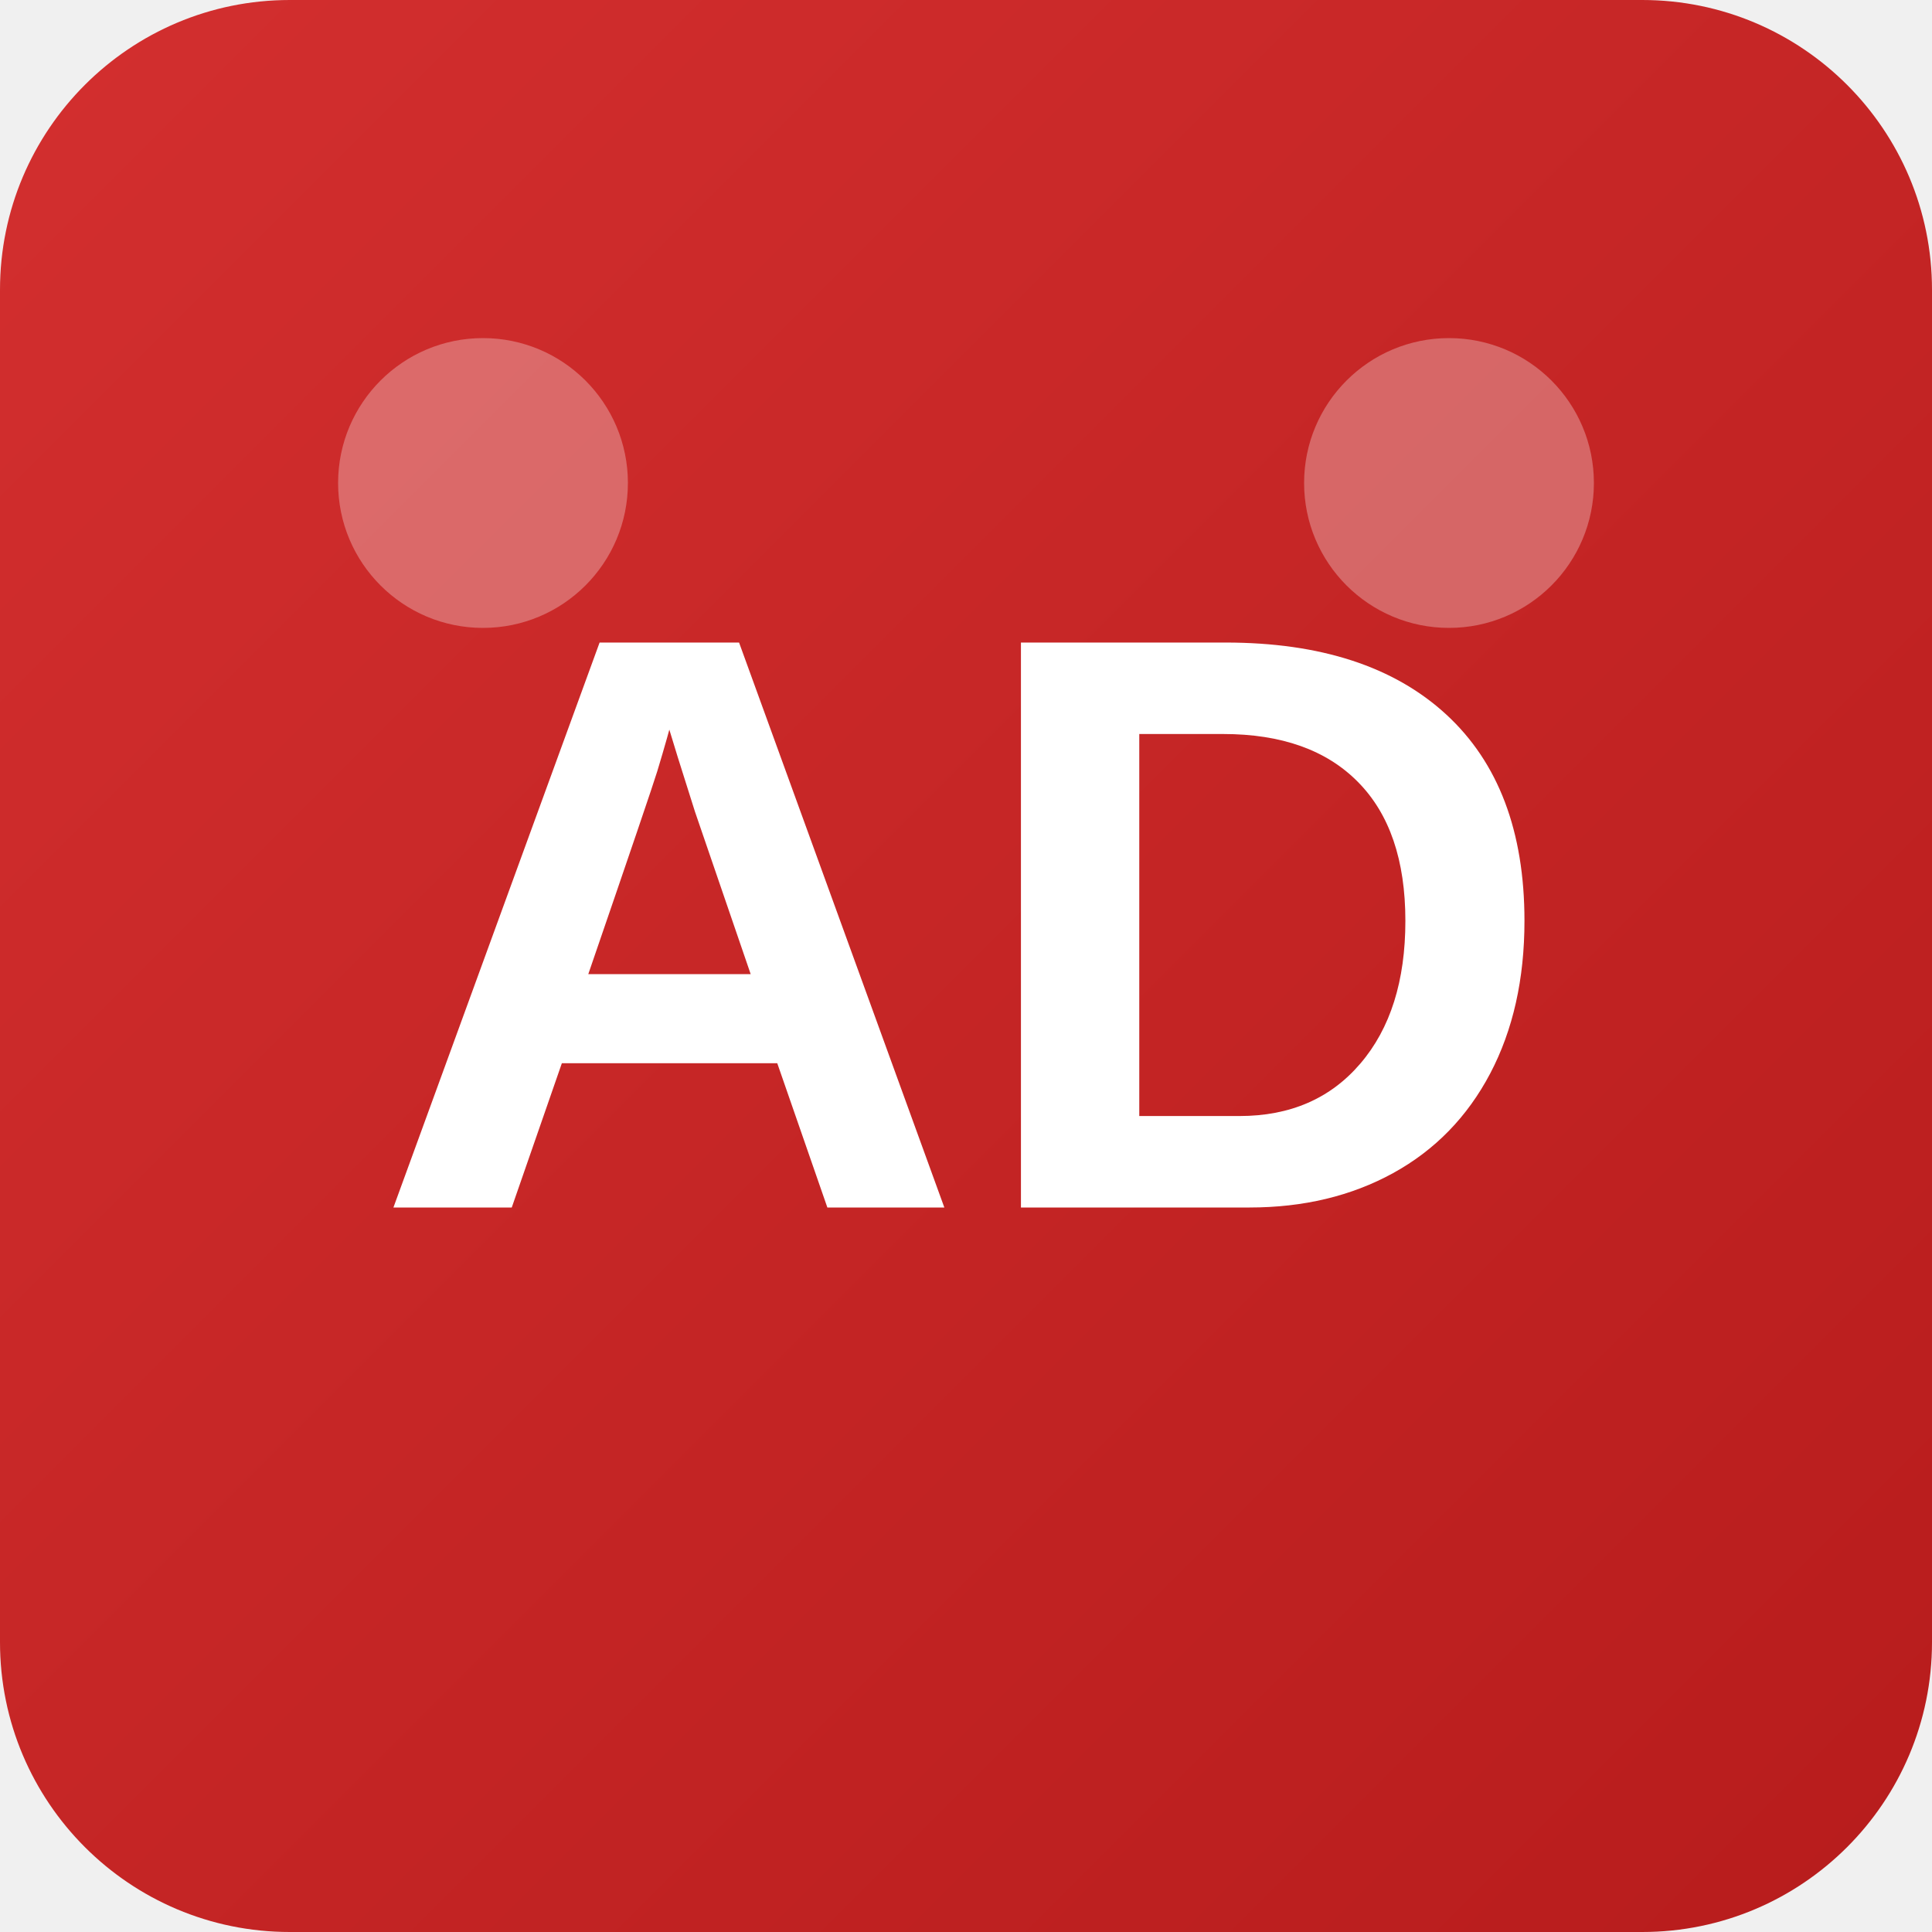
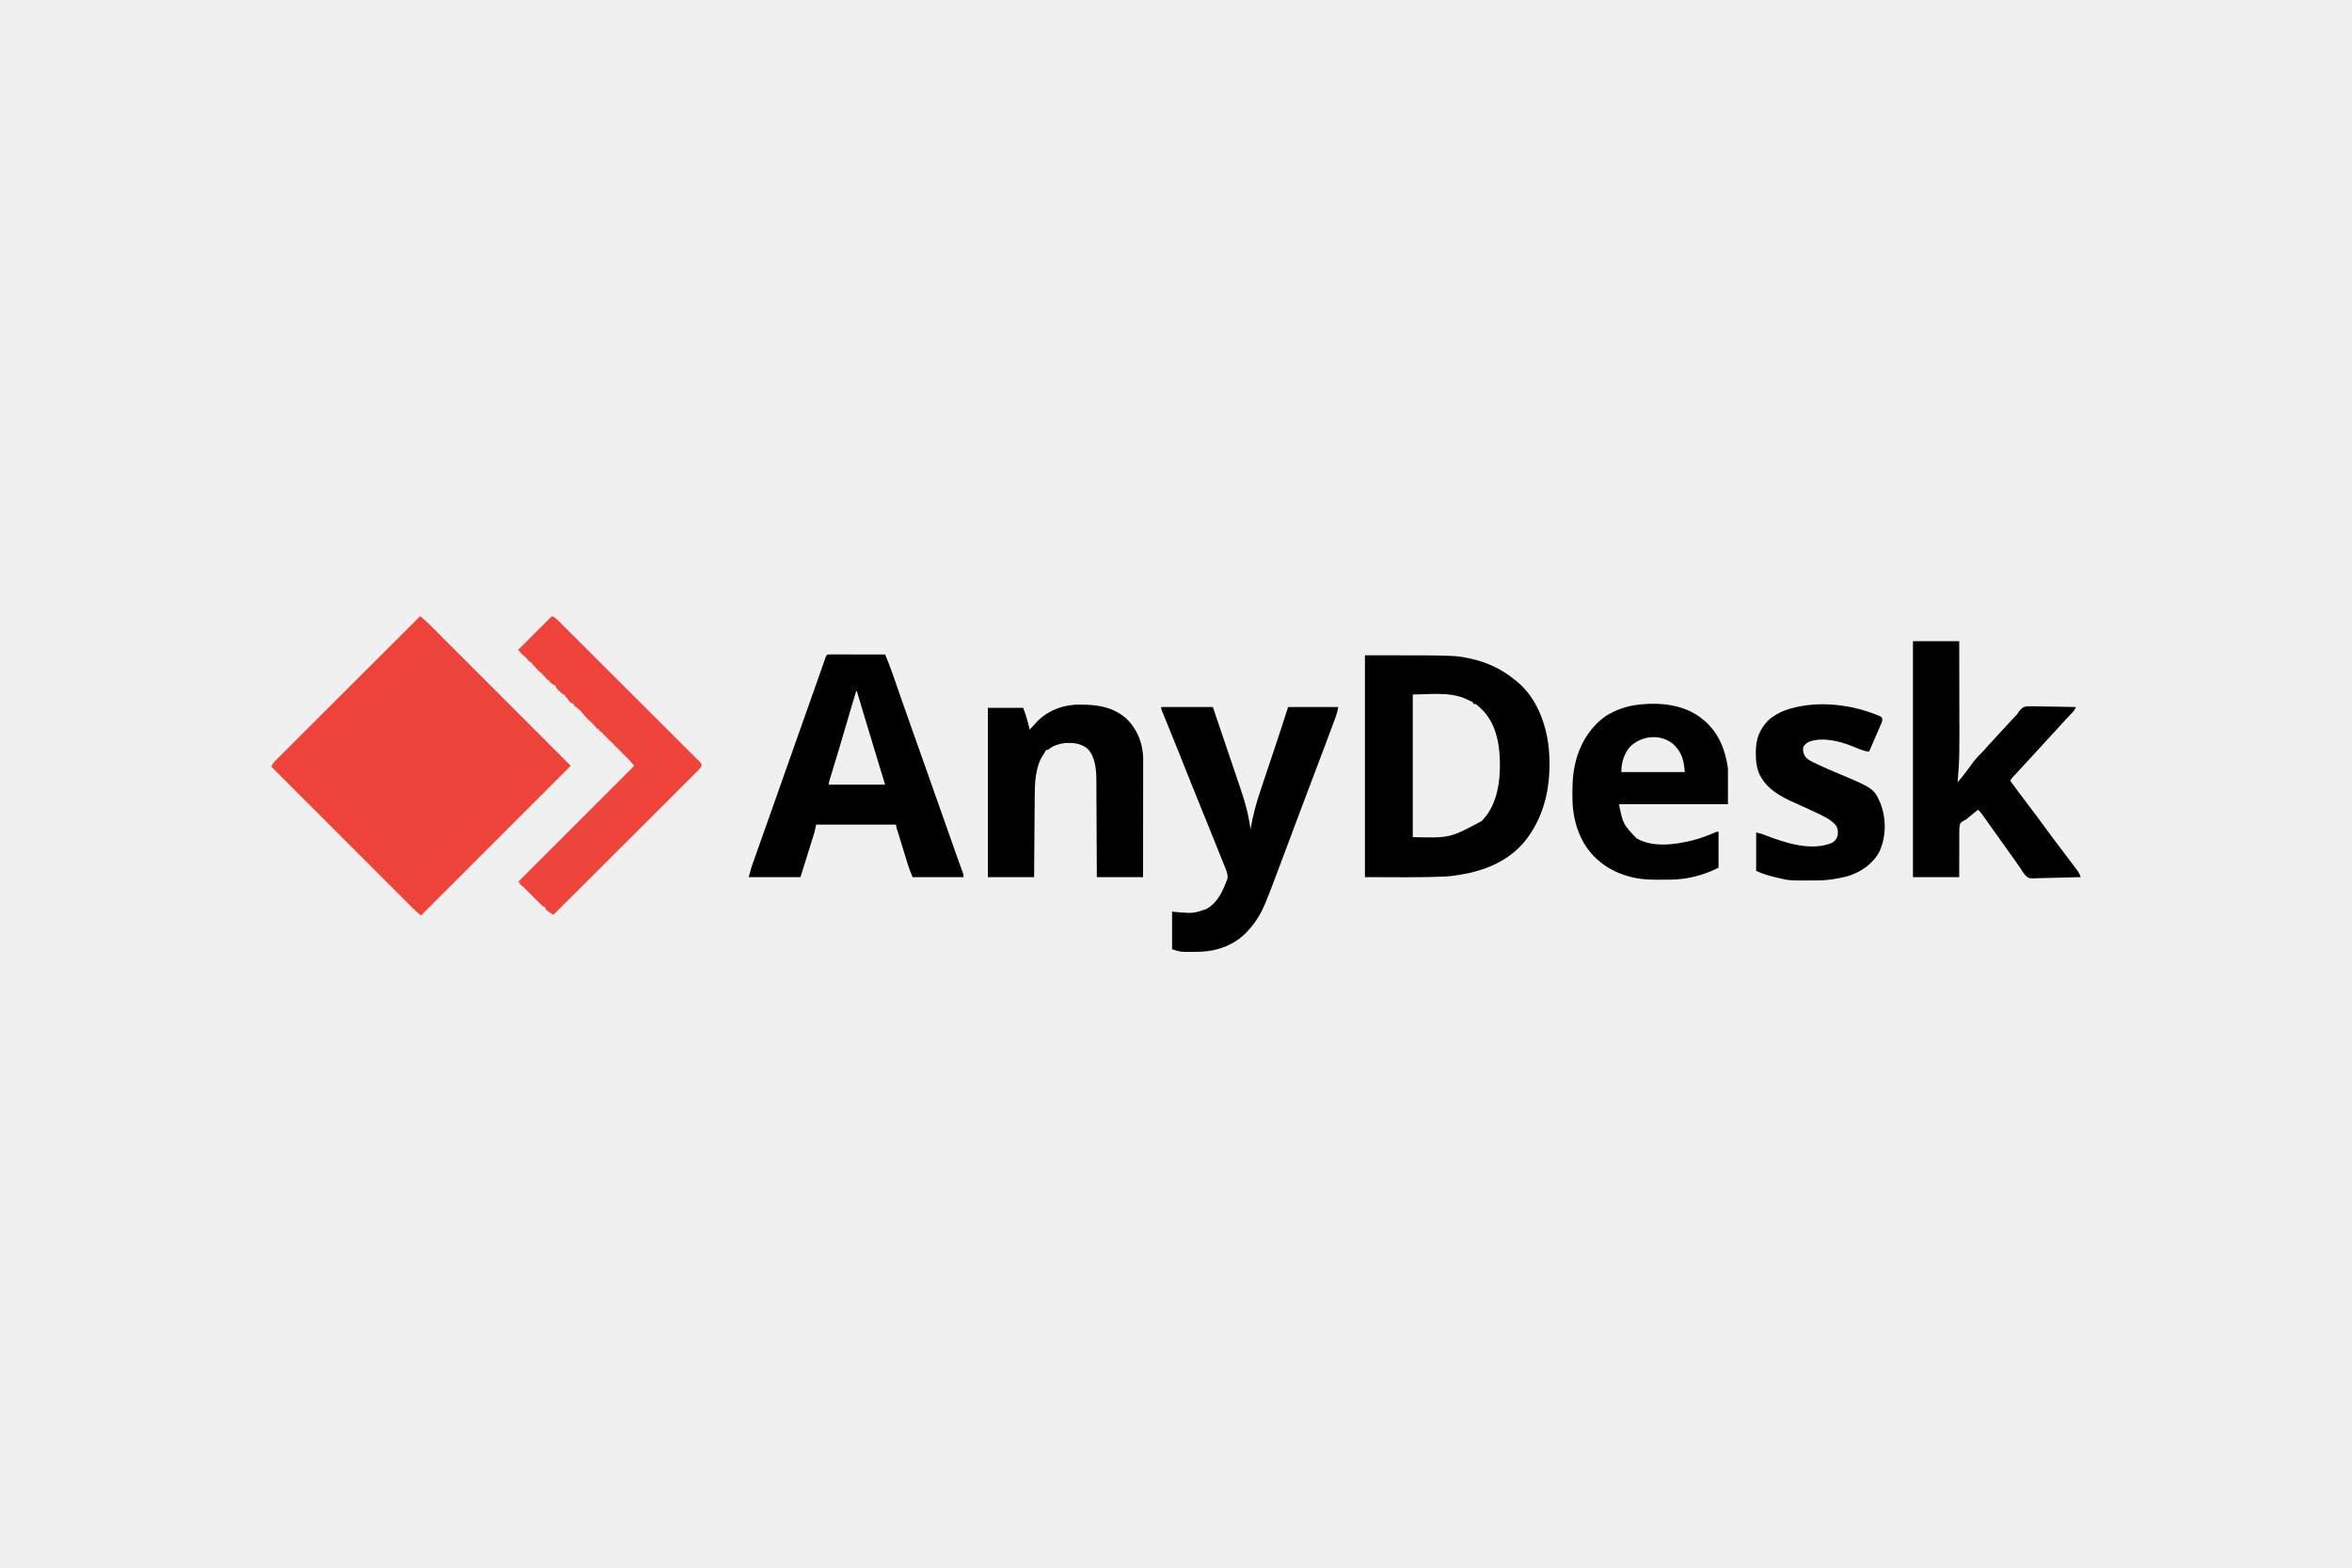
- <svg xmlns="http://www.w3.org/2000/svg" viewBox="0 0 200 200">
-   <defs>
-     <linearGradient id="anydeskGrad" x1="0%" y1="0%" x2="100%" y2="100%">
-       <stop offset="0%" style="stop-color:#d32f2f;stop-opacity:1" />
-       <stop offset="100%" style="stop-color:#b71c1c;stop-opacity:1" />
-     </linearGradient>
-   </defs>
-   <rect fill="url(#anydeskGrad)" width="200" height="200" rx="30" />
-   <text x="100" y="125" font-size="85" fill="white" text-anchor="middle" font-family="Arial, sans-serif" font-weight="bold">AD</text>
-   <circle cx="50" cy="50" r="15" fill="white" opacity="0.3" />
-   <circle cx="150" cy="50" r="15" fill="white" opacity="0.3" />
+ <svg xmlns="http://www.w3.org/2000/svg" version="1.1" width="3000" height="2000">
+   <path d="M0 0 C5.176 4.331 10.015 8.875 14.776 13.655 C15.904 14.782 15.904 14.782 17.054 15.931 C19.559 18.435 22.06 20.941 24.562 23.448 C26.362 25.249 28.163 27.05 29.964 28.85 C33.834 32.72 37.703 36.591 41.57 40.464 C47.163 46.066 52.759 51.664 58.356 57.263 C67.441 66.349 76.523 75.438 85.604 84.529 C94.418 93.351 103.232 102.173 112.048 110.993 C112.591 111.537 113.135 112.081 113.695 112.641 C116.423 115.37 119.151 118.099 121.878 120.828 C142.917 141.876 163.952 162.927 184.985 183.98 C185.622 184.618 186.259 185.256 186.915 185.913 C187.467 186.465 188.018 187.016 188.586 187.585 C189.724 188.724 190.862 189.862 192 191 C128.97 254.03 65.94 317.06 1 382 C-6.875 375.25 -6.875 375.25 -9.735 372.388 C-10.39 371.735 -11.045 371.082 -11.719 370.41 C-12.415 369.711 -13.111 369.013 -13.827 368.293 C-14.584 367.537 -15.342 366.78 -16.122 366.001 C-18.646 363.479 -21.165 360.954 -23.685 358.428 C-25.499 356.614 -27.313 354.801 -29.127 352.987 C-33.025 349.089 -36.921 345.19 -40.816 341.29 C-46.448 335.65 -52.082 330.013 -57.717 324.377 C-66.86 315.231 -76.002 306.083 -85.141 296.934 C-94.017 288.049 -102.893 279.166 -111.771 270.284 C-112.319 269.736 -112.867 269.188 -113.431 268.623 C-116.179 265.874 -118.927 263.124 -121.676 260.375 C-144.454 237.586 -167.228 214.794 -190 192 C-188.65 188.99 -187.148 186.898 -184.818 184.572 C-184.159 183.909 -183.5 183.246 -182.821 182.563 C-182.096 181.843 -181.37 181.123 -180.622 180.382 C-179.853 179.611 -179.083 178.84 -178.291 178.045 C-175.704 175.455 -173.109 172.871 -170.515 170.288 C-168.662 168.436 -166.81 166.583 -164.958 164.73 C-160.966 160.737 -156.97 156.747 -152.972 152.76 C-147.191 146.996 -141.416 141.226 -135.642 135.454 C-126.274 126.091 -116.902 116.732 -107.527 107.376 C-98.42 98.287 -89.315 89.196 -80.212 80.103 C-79.651 79.542 -79.09 78.982 -78.512 78.404 C-75.698 75.592 -72.883 72.78 -70.069 69.968 C-46.719 46.639 -23.362 23.317 0 0 Z " fill="#EE433A" transform="translate(536,786)" />
+   <path d="M0 0 C114.264 0 114.264 0 132 3.688 C133.215 3.939 133.215 3.939 134.454 4.195 C155.932 8.902 175.156 17.901 192 32 C192.797 32.633 193.593 33.266 194.414 33.918 C219.231 54.482 231.366 87.844 234.535 119.035 C238.328 162.15 230.651 205.267 202.477 239.023 C177.95 267.441 142.231 278.32 106 282 C70.714 283.857 35.335 283 0 283 C0 189.61 0 96.22 0 0 Z M61 50 C61 110.06 61 170.12 61 232 C108.488 233.096 108.488 233.096 148.849 211.486 C165.596 194.621 171.333 170.125 172 147 C172.04 145.859 172.08 144.718 172.121 143.543 C172.575 118.493 168.93 90.382 151.312 71.25 C148.073 67.893 144.811 64.705 141 62 C140.01 62 139.02 62 138 62 C138 61.34 138 60.68 138 60 C135.654 58.875 133.3 57.776 130.938 56.688 C130.3 56.379 129.663 56.07 129.006 55.752 C107.916 46.166 83.012 50 61 50 Z " fill="#000000" transform="translate(1741,836)" />
+   <path d="M0 0 C1.312 0.002 2.625 0.004 3.977 0.007 C4.699 0.007 5.421 0.006 6.165 0.006 C8.562 0.007 10.959 0.015 13.356 0.023 C15.013 0.024 16.671 0.026 18.329 0.027 C22.7 0.031 27.071 0.041 31.443 0.052 C35.9 0.062 40.357 0.066 44.815 0.071 C53.567 0.082 62.318 0.099 71.07 0.12 C74.548 8.226 77.674 16.395 80.555 24.73 C80.968 25.914 81.38 27.098 81.806 28.318 C82.688 30.852 83.57 33.386 84.45 35.921 C86.556 41.993 88.674 48.06 90.791 54.128 C91.509 56.185 92.226 58.243 92.943 60.301 C97.198 72.504 101.499 84.691 105.82 96.87 C106.514 98.825 107.207 100.779 107.9 102.734 C109.272 106.603 110.645 110.471 112.019 114.34 C115.498 124.14 118.972 133.943 122.445 143.745 C122.793 144.727 123.141 145.708 123.499 146.719 C129.212 162.845 134.896 178.981 140.57 195.12 C146.864 213.023 153.174 230.92 159.508 248.808 C159.865 249.817 160.223 250.827 160.591 251.868 C161.603 254.727 162.616 257.586 163.629 260.444 C163.938 261.317 164.246 262.189 164.564 263.087 C166.472 268.47 168.424 273.834 170.461 279.17 C171.07 281.12 171.07 281.12 171.07 284.12 C149.62 284.12 128.17 284.12 106.07 284.12 C101.57 272.868 101.57 272.868 100.056 267.968 C99.716 266.874 99.376 265.78 99.025 264.653 C98.674 263.508 98.323 262.363 97.961 261.183 C97.589 259.981 97.218 258.779 96.835 257.541 C95.858 254.379 94.886 251.217 93.915 248.054 C93.118 245.462 92.315 242.871 91.513 240.28 C90.555 237.186 89.602 234.09 88.649 230.995 C88.289 229.834 87.93 228.673 87.56 227.476 C87.232 226.407 86.905 225.339 86.567 224.237 C86.278 223.295 85.988 222.353 85.689 221.381 C85.07 219.12 85.07 219.12 85.07 217.12 C51.41 217.12 17.75 217.12 -16.93 217.12 C-17.59 220.09 -18.25 223.06 -18.93 226.12 C-19.527 228.244 -20.152 230.36 -20.809 232.466 C-21.174 233.643 -21.539 234.819 -21.916 236.031 C-22.294 237.238 -22.673 238.444 -23.062 239.687 C-23.414 240.818 -23.766 241.949 -24.129 243.114 C-25.433 247.305 -26.744 251.494 -28.055 255.683 C-30.983 265.067 -33.912 274.452 -36.93 284.12 C-58.71 284.12 -80.49 284.12 -102.93 284.12 C-99.555 271.745 -99.555 271.745 -98.115 267.676 C-97.789 266.749 -97.463 265.822 -97.127 264.866 C-96.608 263.408 -96.608 263.408 -96.078 261.921 C-95.707 260.869 -95.336 259.817 -94.954 258.734 C-93.741 255.299 -92.523 251.866 -91.305 248.433 C-90.447 246.006 -89.589 243.58 -88.732 241.153 C-86.55 234.978 -84.363 228.804 -82.174 222.631 C-80.302 217.35 -78.432 212.069 -76.562 206.788 C-74.492 200.941 -72.42 195.093 -70.347 189.246 C-65.018 174.213 -59.719 159.168 -54.43 144.12 C-46.343 121.117 -38.215 98.128 -30.066 75.147 C-26.679 65.592 -23.293 56.038 -19.907 46.483 C-18.847 43.489 -17.785 40.495 -16.724 37.502 C-16.061 35.63 -15.397 33.758 -14.734 31.886 C-14.417 30.991 -14.1 30.096 -13.773 29.174 C-12.14 24.563 -10.52 19.948 -8.919 15.325 C-8.435 13.931 -8.435 13.931 -7.941 12.508 C-7.327 10.735 -6.715 8.961 -6.105 7.186 C-3.666 0.15 -3.666 0.15 0 0 Z M34.07 47.12 C29.717 61.297 25.476 75.501 21.357 89.748 C15.529 109.896 9.515 129.981 3.338 150.025 C2.907 151.428 2.907 151.428 2.467 152.859 C1.93 154.609 1.39 156.358 0.847 158.106 C-0.454 162.04 -0.454 162.04 -0.93 166.12 C22.83 166.12 46.59 166.12 71.07 166.12 C69.353 160.561 67.636 155.001 65.867 149.273 C59.518 128.664 53.303 108.017 47.121 87.357 C45.754 82.789 44.385 78.221 43.016 73.653 C40.366 64.81 37.717 55.965 35.07 47.12 C34.74 47.12 34.41 47.12 34.07 47.12 Z " fill="#000000" transform="translate(1057.93,834.8797)" />
+   <path d="M0 0 C19.47 0 38.94 0 59 0 C59.046 17.858 59.082 35.716 59.104 53.575 C59.114 61.871 59.128 70.168 59.151 78.464 C59.347 149.972 59.347 149.972 57 180 C58.421 178.275 59.839 176.549 61.258 174.823 C62.443 173.382 62.443 173.382 63.652 171.911 C67.748 166.832 71.572 161.554 75.404 156.275 C79.022 151.374 82.806 146.971 87.206 142.753 C88.947 141.052 90.544 139.287 92.125 137.438 C95.6 133.396 99.23 129.512 102.875 125.625 C106.789 121.45 110.688 117.269 114.5 113 C118.848 108.132 123.304 103.368 127.777 98.615 C128.617 97.721 128.617 97.721 129.473 96.809 C130.022 96.24 130.572 95.67 131.139 95.084 C133.049 93.041 133.049 93.041 134.552 90.69 C137.372 86.762 139.499 84.359 144.302 83.21 C148.378 82.959 152.361 82.985 156.438 83.121 C157.928 83.138 159.419 83.151 160.91 83.16 C164.811 83.194 168.708 83.282 172.608 83.382 C176.596 83.475 180.585 83.515 184.574 83.561 C192.384 83.657 200.192 83.81 208 84 C206.617 86.866 205.26 89.013 203.059 91.32 C202.48 91.933 201.901 92.545 201.304 93.176 C200.688 93.819 200.072 94.462 199.438 95.125 C198.157 96.479 196.877 97.833 195.598 99.188 C194.976 99.844 194.355 100.5 193.715 101.176 C191.566 103.461 189.465 105.785 187.375 108.125 C183.489 112.472 179.543 116.761 175.584 121.041 C172.193 124.707 168.81 128.38 165.438 132.062 C164.762 132.8 164.762 132.8 164.073 133.552 C162.715 135.035 161.357 136.517 160 138 C154.345 144.177 148.683 150.348 143 156.5 C142.003 157.581 141.005 158.661 140.008 159.742 C138.484 161.393 136.959 163.044 135.433 164.692 C133.912 166.335 132.393 167.98 130.875 169.625 C129.986 170.587 129.096 171.548 128.18 172.539 C125.905 174.994 125.905 174.994 124 178 C131.24 187.905 138.543 197.757 146 207.5 C154.041 218.011 161.891 228.656 169.709 239.334 C176.391 248.454 183.132 257.52 190 266.5 C195.327 273.474 200.635 280.461 205.875 287.5 C206.464 288.283 207.053 289.066 207.66 289.873 C208.203 290.606 208.746 291.339 209.305 292.094 C209.779 292.73 210.253 293.366 210.742 294.021 C212.163 296.257 213.044 298.534 214 301 C205.307 301.302 196.617 301.533 187.92 301.674 C183.88 301.741 179.845 301.833 175.807 301.981 C171.903 302.123 168.003 302.2 164.097 302.233 C162.614 302.257 161.132 302.304 159.651 302.374 C148.384 302.89 148.384 302.89 144.401 299.732 C141.008 296.195 138.515 292.186 136 288 C134.966 286.538 133.922 285.083 132.855 283.645 C131.964 282.369 131.074 281.092 130.188 279.812 C126.008 273.838 121.781 267.902 117.5 262 C113.293 256.195 109.124 250.365 105 244.5 C100.674 238.355 96.322 232.228 91.938 226.125 C91.389 225.357 90.841 224.59 90.275 223.799 C89.503 222.727 89.503 222.727 88.715 221.633 C88.036 220.688 88.036 220.688 87.344 219.723 C86.004 218.006 84.572 216.504 83 215 C82.552 215.368 82.104 215.735 81.642 216.114 C79.576 217.807 77.507 219.497 75.438 221.188 C74.733 221.766 74.029 222.344 73.303 222.939 C72.254 223.795 72.254 223.795 71.184 224.668 C70.55 225.186 69.916 225.705 69.263 226.239 C67 228 67 228 65.212 228.781 C62.873 229.961 61.592 230.898 60 233 C58.925 238.1 59.045 243.179 59.098 248.363 C59.088 249.881 59.076 251.398 59.06 252.916 C59.028 256.899 59.038 260.882 59.056 264.866 C59.069 269.651 59.03 274.436 59 279.22 C58.96 286.481 58.986 293.739 59 301 C39.53 301 20.06 301 0 301 C0 201.67 0 102.34 0 0 Z " fill="#000000" transform="translate(2440,818)" />
+   <path d="M0 0 C21.78 0 43.56 0 66 0 C77.054 32.591 77.054 32.591 81.723 46.422 C85.067 56.33 88.418 66.236 91.786 76.136 C93.72 81.822 95.644 87.512 97.563 93.204 C98.694 96.562 99.83 99.918 100.977 103.271 C106.943 120.725 111.749 137.685 114 156 C114.113 155.364 114.226 154.729 114.342 154.074 C117.217 138.173 121.171 123.064 126.355 107.773 C127.066 105.642 127.774 103.51 128.482 101.377 C130.328 95.825 132.191 90.279 134.058 84.734 C135.927 79.176 137.781 73.613 139.635 68.051 C141.788 61.594 143.942 55.137 146.103 48.683 C151.522 32.492 156.8 16.263 162 0 C183.12 0 204.24 0 226 0 C225.221 4.673 224.331 8.208 222.706 12.567 C222.473 13.196 222.24 13.825 222 14.473 C221.229 16.552 220.451 18.628 219.672 20.703 C219.121 22.182 218.571 23.662 218.021 25.141 C216.861 28.259 215.697 31.376 214.53 34.492 C213.077 38.374 211.629 42.257 210.184 46.142 C203.745 63.447 197.218 80.716 190.608 97.957 C186.195 109.471 181.846 121.008 177.529 132.558 C175.326 138.45 173.118 144.34 170.91 150.23 C170.438 151.491 169.966 152.751 169.494 154.011 C167.996 158.007 166.498 162.004 165 166 C164.732 166.716 164.463 167.432 164.187 168.17 C160.736 177.375 157.282 186.578 153.823 195.78 C152.411 199.536 150.999 203.292 149.591 207.05 C139.453 234.099 139.453 234.099 134.016 247.48 C133.499 248.759 133.499 248.759 132.971 250.064 C127.783 262.663 121.217 273.905 112 284 C111.242 284.851 110.484 285.702 109.703 286.578 C93.85 303.468 72.203 311.475 49.34 312.246 C25.05 312.683 25.05 312.683 14 309 C14 293.16 14 277.32 14 261 C17.3 261.33 20.6 261.66 24 262 C41.059 263.143 41.059 263.143 57 258 C57.793 257.564 58.586 257.129 59.402 256.68 C73.085 248.347 78.961 233.827 84.504 219.43 C85.673 213.705 83.156 208.397 81.028 203.166 C80.724 202.404 80.42 201.642 80.106 200.857 C79.103 198.347 78.091 195.842 77.078 193.336 C76.374 191.58 75.67 189.824 74.966 188.067 C73.112 183.443 71.251 178.823 69.389 174.203 C67.881 170.459 66.378 166.713 64.876 162.967 C57.27 143.909 57.27 143.909 49.469 124.932 C46.567 118.002 43.787 111.024 41.004 104.046 C40.009 101.552 39.012 99.059 38.016 96.565 C35.534 90.353 33.053 84.139 30.573 77.926 C28.491 72.713 26.41 67.5 24.327 62.288 C23.636 60.56 22.946 58.831 22.255 57.103 C18.405 47.464 14.534 37.834 10.616 28.222 C10.264 27.357 9.912 26.492 9.548 25.6 C7.866 21.471 6.18 17.343 4.488 13.217 C3.891 11.754 3.294 10.291 2.697 8.828 C2.421 8.161 2.146 7.494 1.863 6.807 C0 2.227 0 2.227 0 0 Z " fill="#000000" transform="translate(1481,902)" />
+   <path d="M0 0 C3.331 1.666 4.903 2.651 7.415 5.155 C8.405 6.135 8.405 6.135 9.415 7.134 C10.132 7.853 10.849 8.572 11.587 9.313 C12.355 10.075 13.122 10.838 13.913 11.623 C16.492 14.187 19.064 16.758 21.636 19.33 C23.48 21.166 25.325 23.002 27.17 24.838 C32.185 29.831 37.193 34.83 42.199 39.832 C45.324 42.953 48.45 46.073 51.576 49.192 C60.23 57.825 68.881 66.461 77.526 75.102 C78.355 75.932 78.355 75.932 79.202 76.778 C80.323 77.899 81.444 79.019 82.565 80.14 C83.4 80.975 83.4 80.975 84.252 81.826 C85.088 82.662 85.088 82.662 85.94 83.514 C94.981 92.552 104.034 101.577 113.091 110.597 C122.386 119.854 131.672 129.12 140.948 138.396 C146.158 143.605 151.372 148.811 156.596 154.007 C161.505 158.889 166.402 163.783 171.289 168.687 C173.09 170.489 174.895 172.287 176.704 174.081 C179.164 176.52 181.607 178.975 184.048 181.433 C184.776 182.148 185.504 182.862 186.253 183.599 C187.224 184.586 187.224 184.586 188.214 185.593 C188.78 186.158 189.346 186.724 189.93 187.306 C191 189 191 189 190.865 190.999 C189.862 193.32 188.731 194.642 186.941 196.428 C185.956 197.423 185.956 197.423 184.95 198.437 C184.222 199.157 183.493 199.877 182.743 200.618 C181.974 201.389 181.205 202.16 180.414 202.955 C177.826 205.548 175.227 208.13 172.629 210.712 C170.776 212.564 168.923 214.417 167.072 216.27 C163.078 220.265 159.08 224.254 155.077 228.24 C149.291 234.002 143.512 239.773 137.736 245.546 C128.364 254.911 118.985 264.27 109.602 273.624 C100.487 282.712 91.375 291.802 82.267 300.897 C81.425 301.738 81.425 301.738 80.566 302.596 C77.751 305.408 74.935 308.22 72.119 311.032 C48.756 334.364 25.381 357.686 2 381 C-1.92 379.087 -4.766 376.94 -8 374 C-8 373.34 -8 372.68 -8 372 C-8.557 371.773 -9.114 371.546 -9.688 371.312 C-12.611 369.653 -14.671 367.383 -17 365 C-18.197 363.801 -19.395 362.603 -20.594 361.406 C-23.198 358.802 -25.802 356.198 -28.406 353.594 C-29.022 352.979 -29.637 352.365 -30.271 351.732 C-31.351 350.65 -32.428 349.566 -33.501 348.477 C-35.368 346.586 -37.16 344.883 -39.312 343.312 C-39.869 342.879 -40.426 342.446 -41 342 C-41 341.34 -41 340.68 -41 340 C-41.66 339.67 -42.32 339.34 -43 339 C5.84 290.16 54.68 241.32 105 191 C100.494 185.671 100.494 185.671 95.746 180.648 C95.201 180.107 94.657 179.566 94.096 179.008 C93.548 178.469 93.001 177.93 92.438 177.375 C91.886 176.828 91.335 176.282 90.768 175.719 C89.686 174.646 88.604 173.575 87.521 172.505 C85.338 170.345 83.169 168.173 81 166 C80.392 165.392 79.783 164.783 79.156 164.156 C69 154 69 154 67.207 152.172 C66.269 151.221 66.269 151.221 65.312 150.25 C64.731 149.657 64.15 149.064 63.551 148.453 C62.045 146.904 62.045 146.904 60 146 C60 145.34 60 144.68 60 144 C59.34 144 58.68 144 58 144 C56.449 142.391 56.449 142.391 54.688 140.25 C52.694 137.899 50.914 135.931 48.5 134 C45.596 131.677 43.384 129.053 40.973 126.234 C35.169 119.276 35.169 119.276 28 114 C28 113.34 28 112.68 28 112 C27.258 111.794 26.515 111.588 25.75 111.375 C22.205 109.603 21.052 107.326 19 104 C18.01 103.505 18.01 103.505 17 103 C17 102.34 17 101.68 17 101 C16.141 100.629 16.141 100.629 15.266 100.25 C12.65 98.807 10.852 97.118 8.75 95 C7.69 93.948 7.69 93.948 6.609 92.875 C5 91 5 91 5 89 C4.423 88.732 3.845 88.464 3.25 88.188 C0.944 86.971 -1.021 85.697 -3 84 C-3 83.34 -3 82.68 -3 82 C-3.66 82 -4.32 82 -5 82 C-6.48 80.461 -6.48 80.461 -8.188 78.375 C-11.044 75 -14.02 72.181 -17.43 69.383 C-19.584 67.485 -21.251 65.267 -23 63 C-23.66 62.67 -24.32 62.34 -25 62 C-25 61.34 -25 60.68 -25 60 C-25.578 59.773 -26.155 59.546 -26.75 59.312 C-29.584 57.659 -30.968 55.57 -33 53 C-33.99 52.175 -34.98 51.35 -36 50.5 C-39 48 -39 48 -43 43 C-28.81 28.81 -14.62 14.62 0 0 Z " fill="#EF443B" transform="translate(704,786)" />
+   <path d="M0 0 C13.983 13.129 21.219 30.781 21.936 49.985 C21.935 51.129 21.934 52.273 21.933 53.452 C21.934 54.416 21.934 54.416 21.935 55.4 C21.937 57.534 21.932 59.668 21.926 61.802 C21.926 63.34 21.926 64.878 21.926 66.416 C21.927 70.577 21.921 74.738 21.914 78.898 C21.908 83.252 21.907 87.605 21.906 91.959 C21.903 100.196 21.895 108.434 21.885 116.671 C21.873 126.052 21.868 135.433 21.863 144.814 C21.852 164.105 21.834 183.396 21.812 202.688 C2.342 202.688 -17.128 202.688 -37.188 202.688 C-37.225 193.116 -37.262 183.545 -37.301 173.684 C-37.331 167.6 -37.362 161.516 -37.396 155.432 C-37.451 145.787 -37.502 136.142 -37.534 126.497 C-37.557 119.471 -37.591 112.445 -37.636 105.418 C-37.66 101.704 -37.679 97.989 -37.685 94.275 C-37.692 90.111 -37.723 85.947 -37.755 81.783 C-37.754 80.575 -37.752 79.366 -37.751 78.121 C-37.894 64.875 -39.365 48.556 -49.18 38.684 C-57.923 31.838 -67.367 30.994 -78.188 31.688 C-86.024 32.765 -92.157 34.659 -98.48 39.48 C-100.188 40.688 -100.188 40.688 -102.188 40.688 C-102.559 41.492 -102.559 41.492 -102.938 42.312 C-104.188 44.688 -104.188 44.688 -106.102 47.391 C-115.719 62.592 -116.295 82.971 -116.393 100.401 C-116.403 101.515 -116.413 102.628 -116.423 103.775 C-116.454 107.417 -116.479 111.058 -116.504 114.699 C-116.525 117.239 -116.545 119.78 -116.567 122.32 C-116.616 128.298 -116.662 134.275 -116.705 140.253 C-116.768 148.934 -116.84 157.615 -116.91 166.296 C-117.008 178.426 -117.097 190.557 -117.188 202.688 C-136.657 202.688 -156.127 202.688 -176.188 202.688 C-176.188 131.407 -176.188 60.127 -176.188 -13.312 C-161.338 -13.312 -146.488 -13.312 -131.188 -13.312 C-127.808 -4.302 -127.808 -4.302 -126.801 -0.664 C-126.477 0.502 -126.477 0.502 -126.146 1.691 C-125.933 2.474 -125.72 3.256 -125.5 4.062 C-125.275 4.868 -125.05 5.674 -124.818 6.504 C-123.188 12.423 -123.188 12.423 -123.188 14.688 C-120.747 12.326 -118.417 9.955 -116.203 7.375 C-103.347 -7.578 -85.414 -15.683 -65.77 -17.223 C-41.942 -18.052 -18.764 -16.176 0 0 Z " fill="#000000" transform="translate(1436.188,916.3125)" />
+   <path d="M0 0 C0.829 0.666 1.658 1.333 2.512 2.02 C21.128 17.842 29.625 39.372 33 63 C33 78.18 33 93.36 33 109 C-12.87 109 -58.74 109 -106 109 C-100.734 134.497 -100.734 134.497 -83.766 152.359 C-63.026 164.663 -34.565 160.638 -12.219 155.133 C-2.273 152.532 7.291 149.048 16.707 144.918 C19 144 19 144 21 144 C21 159.18 21 174.36 21 190 C1.175 199.913 -19.031 205.085 -41.25 205.203 C-42.107 205.209 -42.964 205.215 -43.847 205.22 C-45.652 205.23 -47.457 205.236 -49.262 205.24 C-51.965 205.25 -54.668 205.281 -57.371 205.312 C-71.681 205.401 -85.525 204.076 -99.125 199.312 C-99.862 199.059 -100.6 198.806 -101.359 198.544 C-113.116 194.335 -123.714 188.413 -133 180 C-133.83 179.263 -134.66 178.525 -135.516 177.766 C-155.229 159.262 -164.386 131.767 -165.238 105.223 C-165.63 89.37 -165.557 73.529 -162 58 C-161.834 57.27 -161.667 56.539 -161.496 55.787 C-155.839 32.092 -142.35 9.745 -121.953 -4.062 C-109.494 -11.641 -95.525 -16.465 -81 -18 C-79.48 -18.182 -79.48 -18.182 -77.93 -18.367 C-51.018 -20.976 -21.589 -17.543 0 0 Z M-92.188 36.062 C-99.778 45.025 -103 56.441 -103 68 C-76.27 68 -49.54 68 -22 68 C-23.272 52.736 -25.654 42.743 -36.812 32.25 C-52.951 18.709 -77.905 21.3 -92.188 36.062 Z " fill="#000000" transform="translate(2171,917)" />
+   <path d="M0 0 C0.714 0.277 1.428 0.554 2.164 0.839 C6.9 2.839 6.9 2.839 7.903 5.224 C8.169 7.804 7.706 9.13 6.678 11.501 C6.338 12.302 5.997 13.102 5.646 13.927 C5.269 14.781 4.892 15.635 4.504 16.516 C4.125 17.398 3.746 18.28 3.356 19.189 C2.144 22.006 0.916 24.815 -0.312 27.625 C-1.137 29.533 -1.961 31.442 -2.783 33.352 C-4.802 38.031 -6.835 42.705 -8.875 47.375 C-13.101 46.792 -16.741 45.794 -20.691 44.195 C-21.786 43.761 -22.882 43.326 -24.01 42.879 C-26.269 41.97 -28.527 41.059 -30.783 40.145 C-47.272 33.618 -67.376 28.711 -84.875 34.375 C-88.451 36.122 -90.637 38.017 -92.875 41.375 C-93.602 46.672 -92.632 50.165 -89.66 54.469 C-86.099 58.271 -81.539 60.201 -76.875 62.375 C-75.84 62.883 -74.805 63.391 -73.738 63.914 C-65.591 67.835 -57.277 71.323 -48.938 74.812 C-2.604 94.285 -2.604 94.285 6.125 114.375 C13.275 134.292 12.902 156.01 4.125 175.375 C-4.855 191.188 -19.614 201.223 -36.875 206.375 C-49.087 209.474 -61.187 211.506 -73.801 211.578 C-75.033 211.589 -75.033 211.589 -76.289 211.6 C-110.623 211.828 -110.623 211.828 -124.875 208.375 C-125.81 208.15 -126.745 207.924 -127.709 207.692 C-136.483 205.526 -144.768 203.429 -152.875 199.375 C-152.875 183.205 -152.875 167.035 -152.875 150.375 C-148.55 151.24 -145.129 152.38 -141.062 154 C-116.064 163.599 -82.128 174.91 -55.852 163.496 C-52.034 161.271 -50.294 158.474 -48.875 154.375 C-48.312 149.304 -48.433 145.574 -51.314 141.143 C-58.3 133.232 -68.559 128.747 -77.938 124.375 C-79.228 123.763 -80.518 123.15 -81.807 122.537 C-88.741 119.25 -95.719 116.072 -102.75 113 C-122.201 104.48 -141.433 94.033 -149.875 73.375 C-152.653 65.398 -153.391 57.912 -153.312 49.5 C-153.304 48.354 -153.296 47.208 -153.287 46.027 C-152.987 31.007 -148.572 19.381 -138.25 8.188 C-124.696 -4.532 -107.739 -9.091 -89.875 -11.625 C-88.968 -11.758 -88.06 -11.891 -87.125 -12.027 C-57.895 -15.447 -27.271 -10.786 0 0 Z " fill="#000000" transform="translate(2392.875,911.625)" />
</svg>
